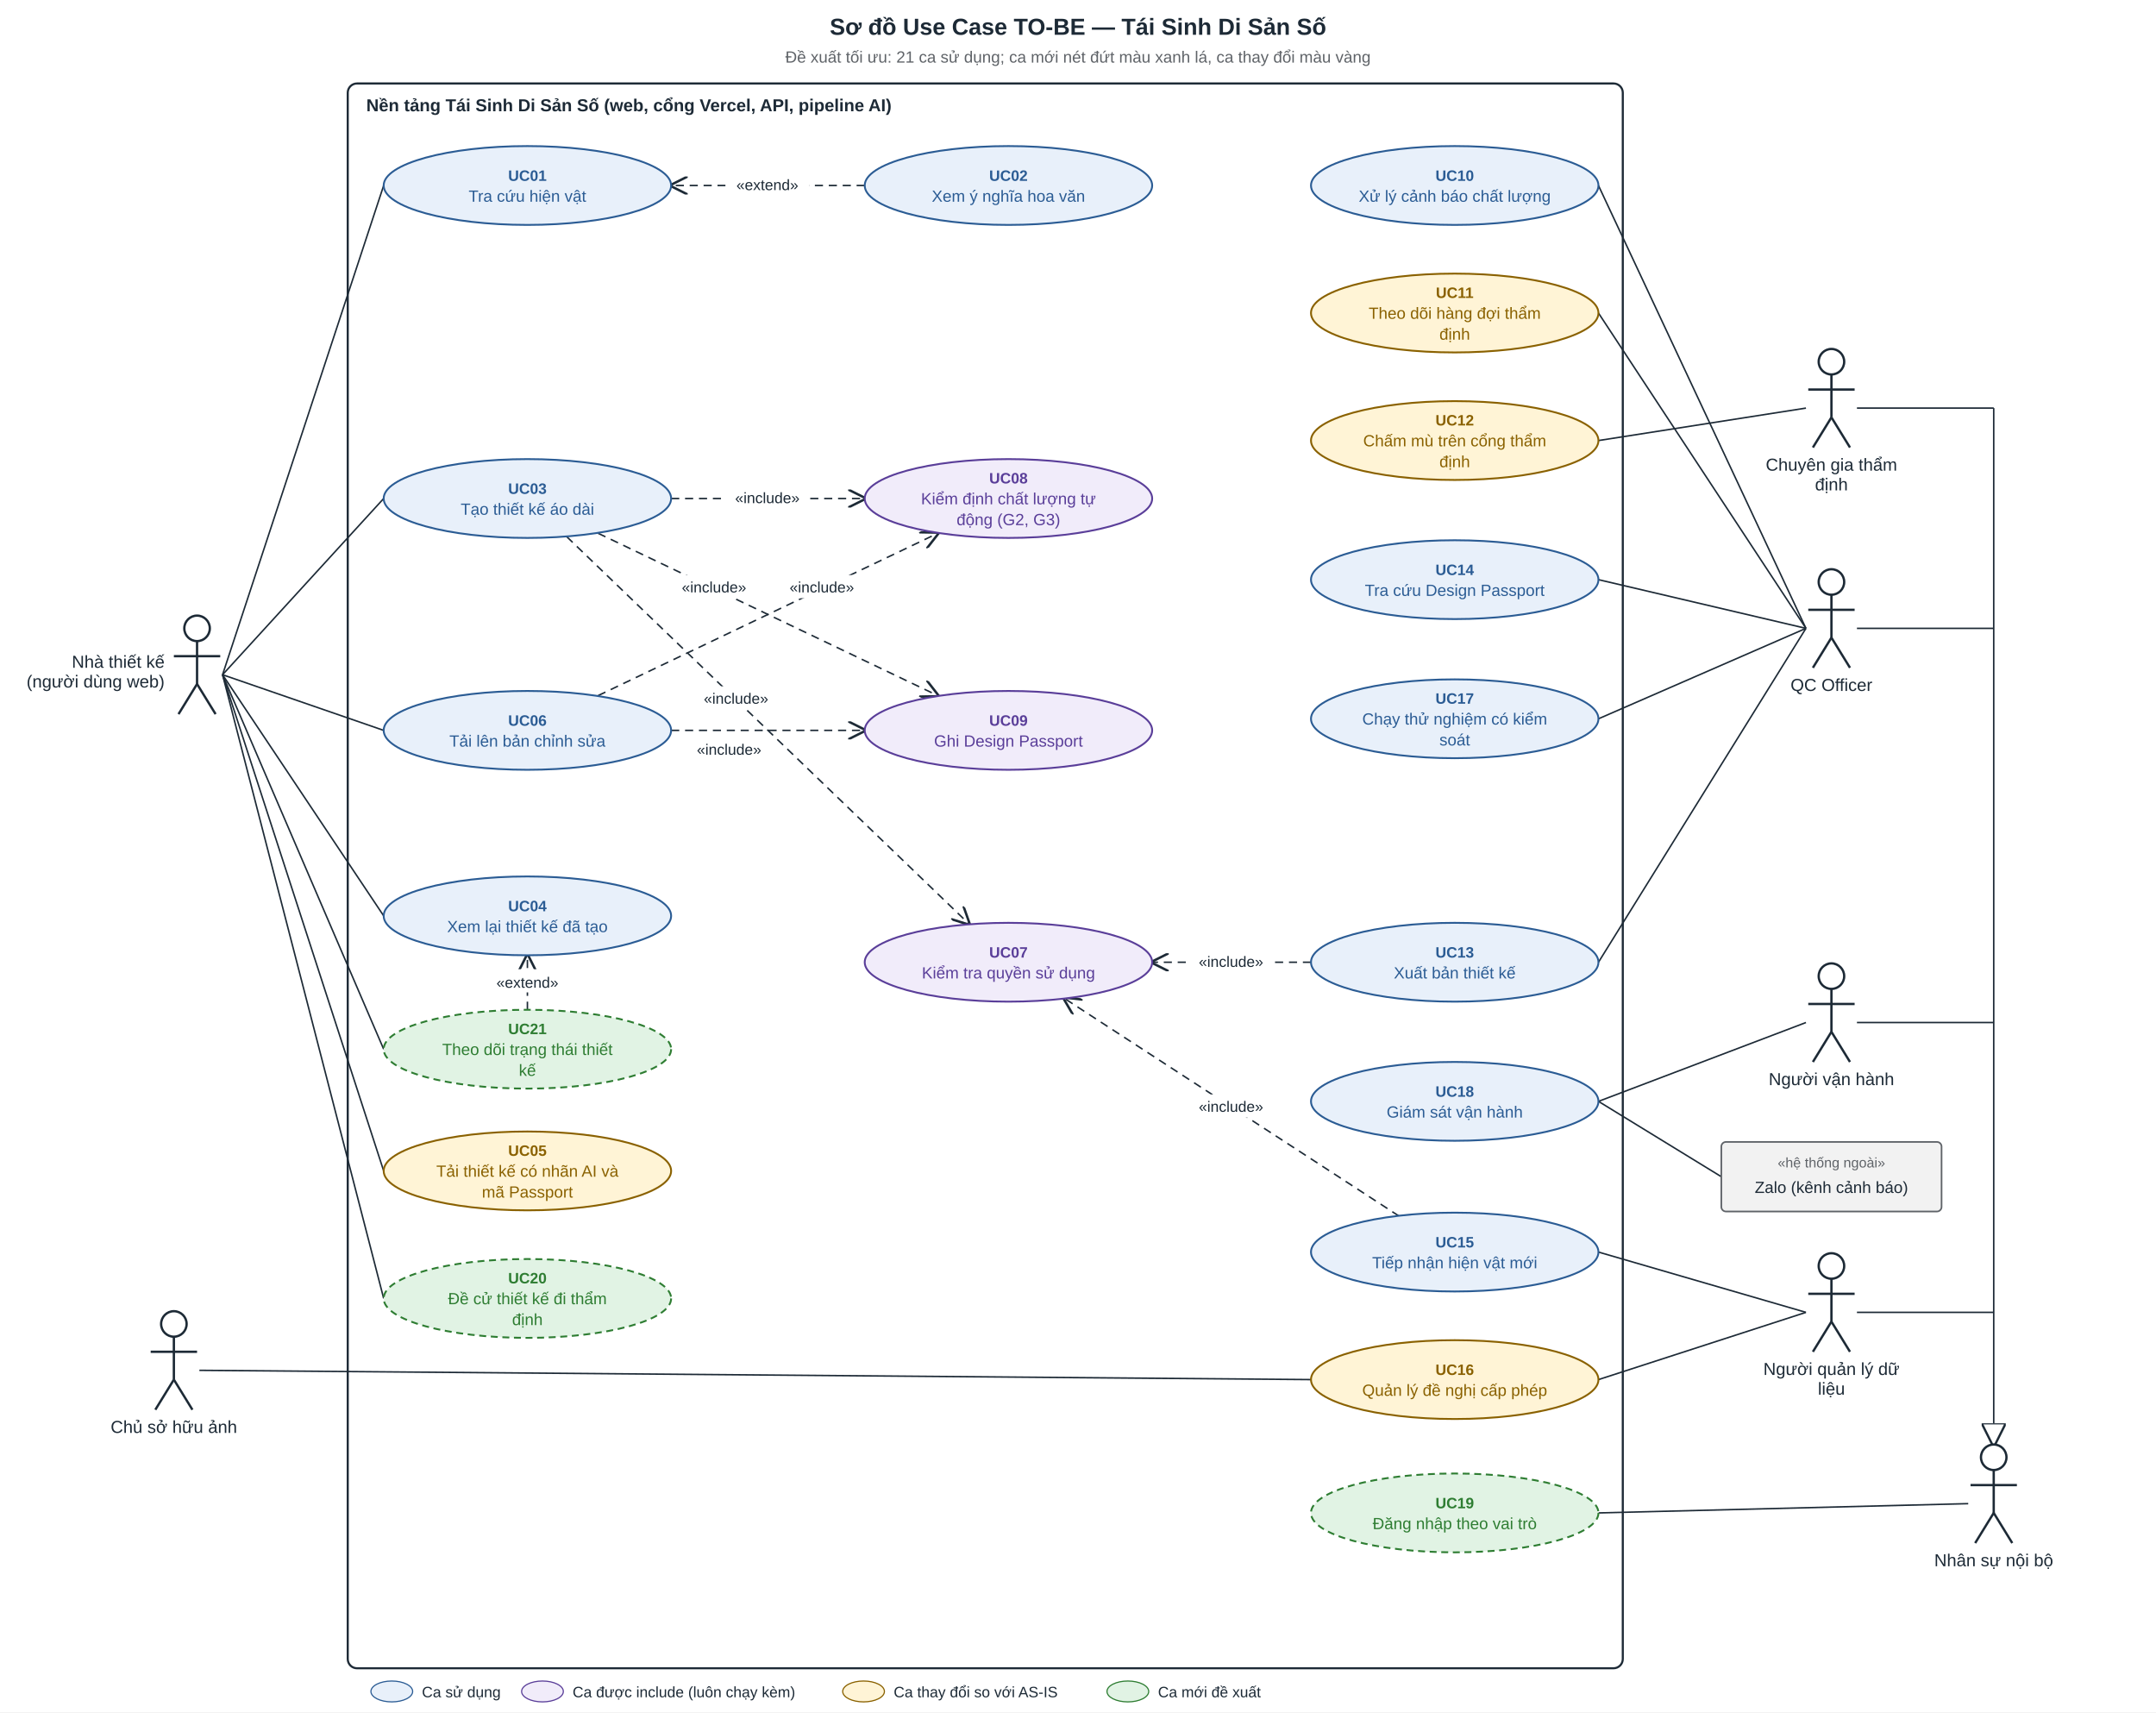
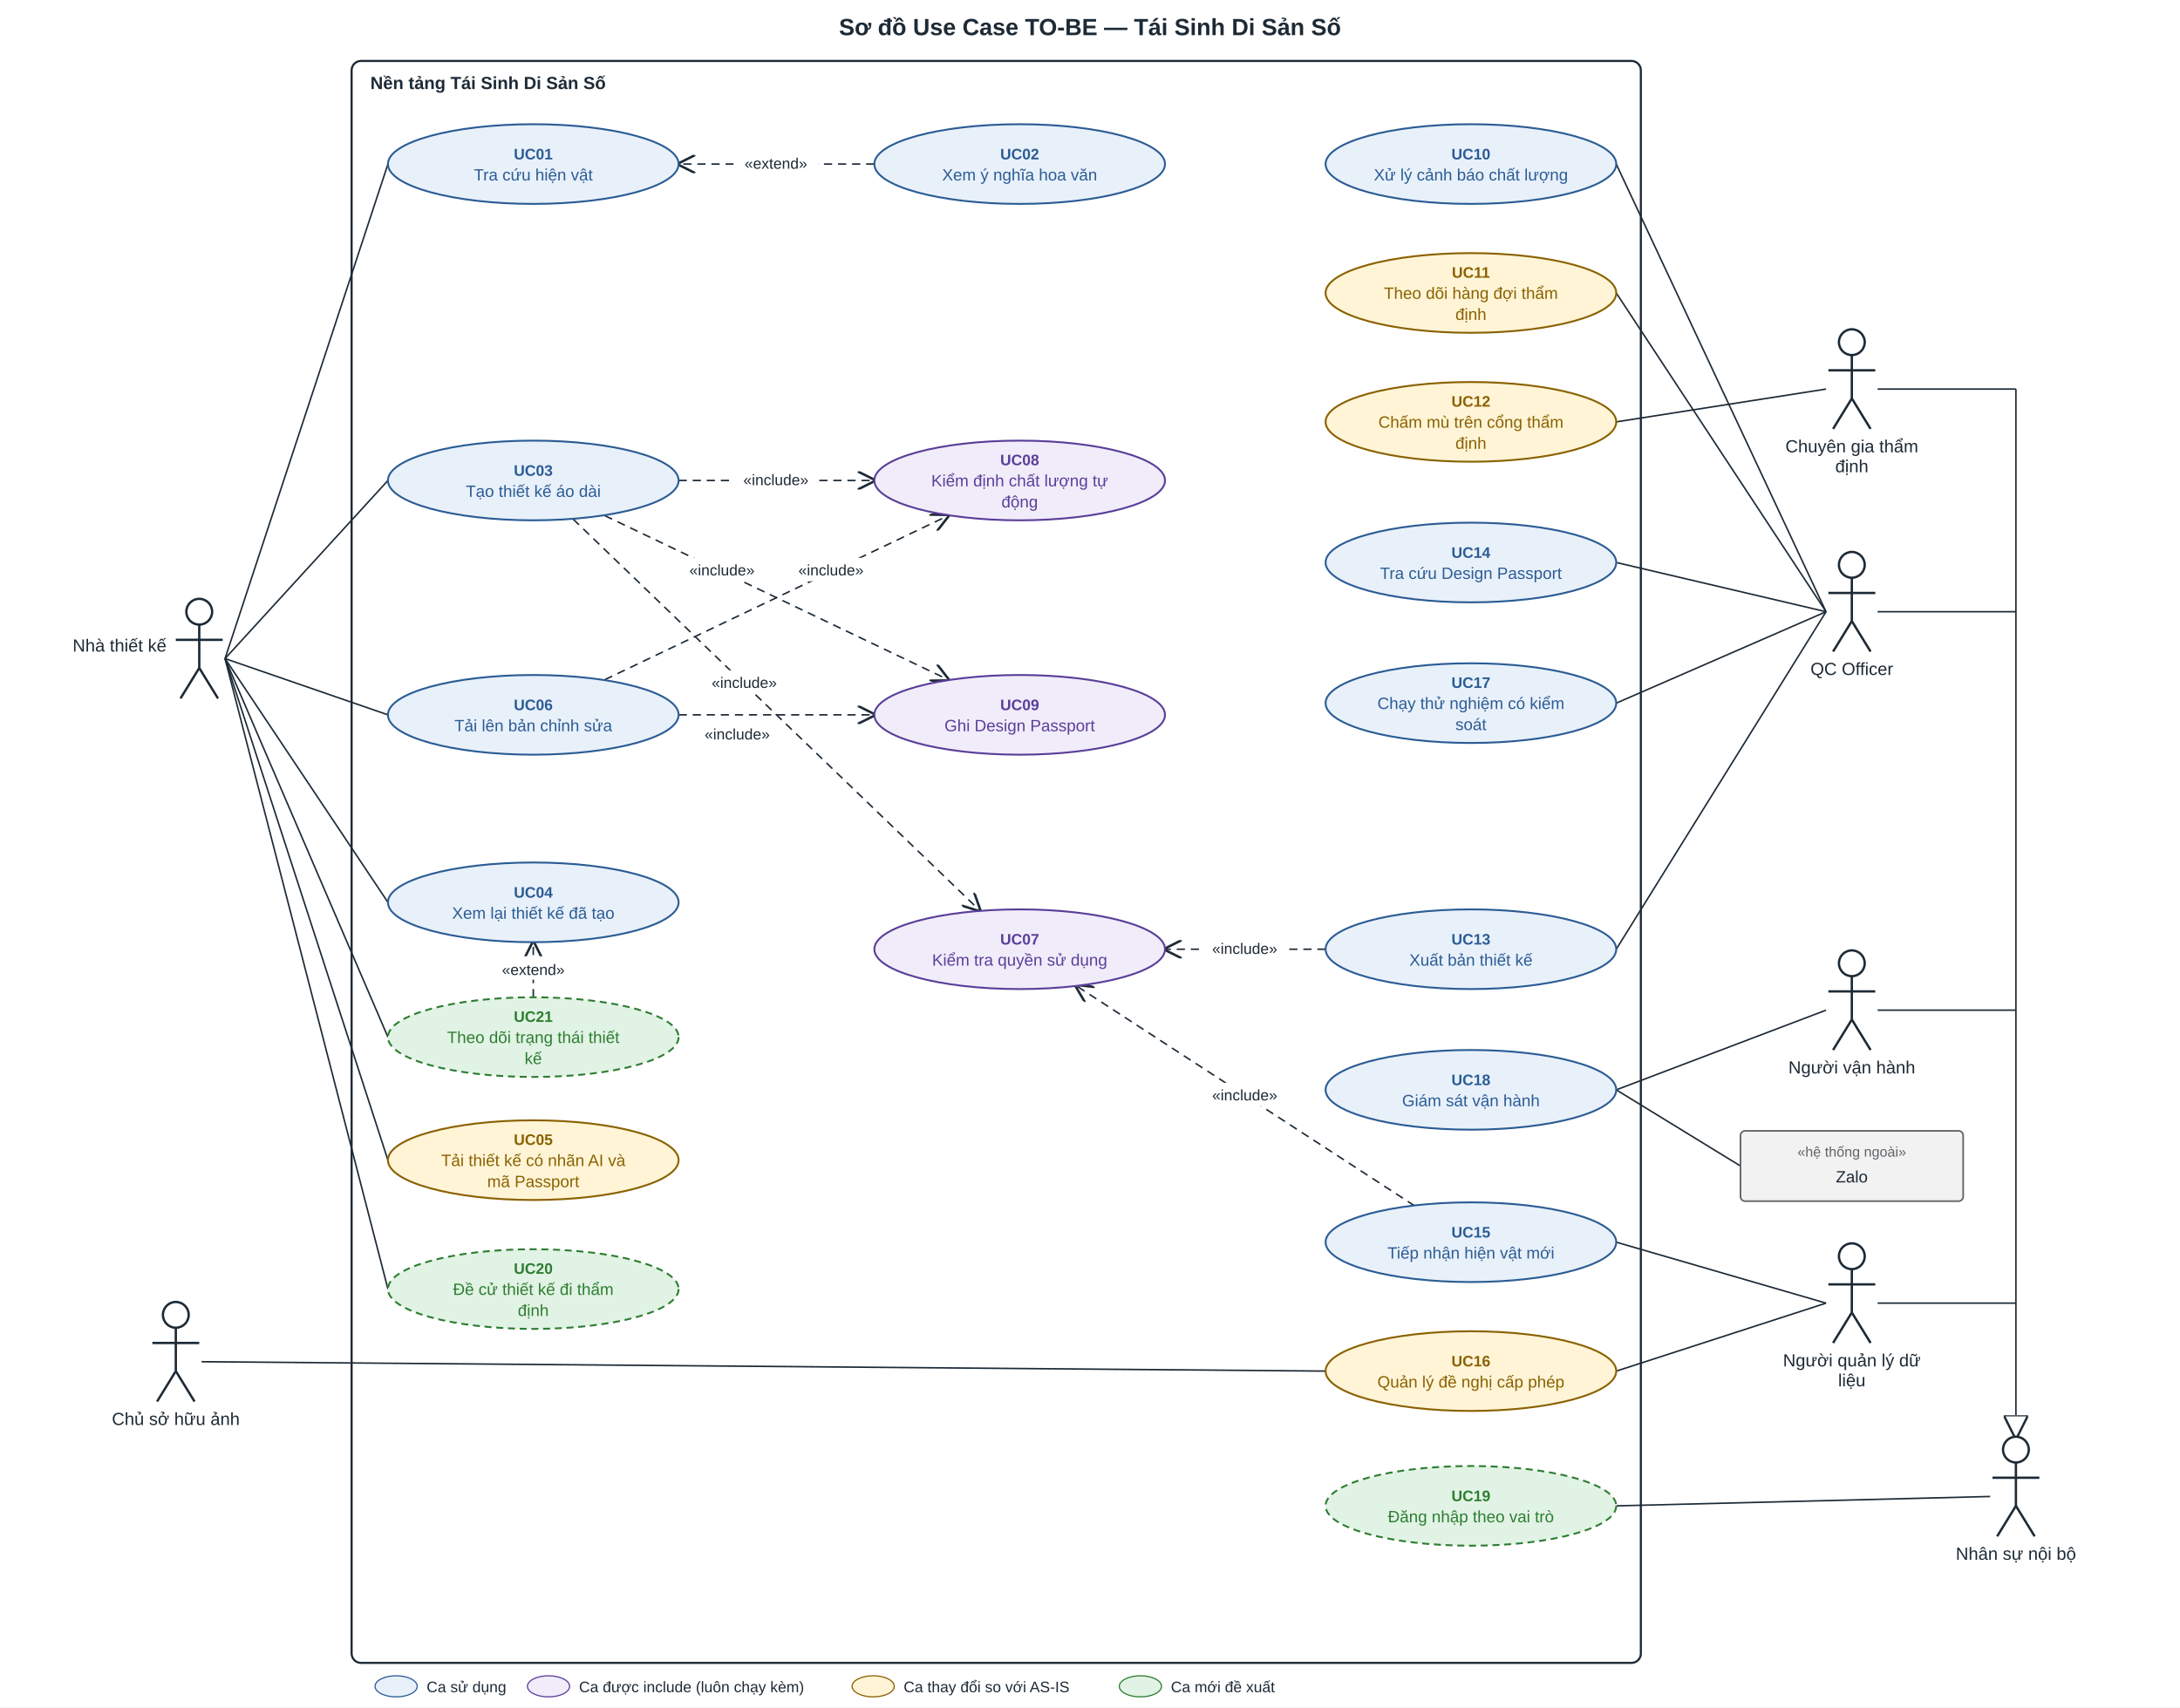
- <svg xmlns="http://www.w3.org/2000/svg" viewBox="0 0 1860 1477" width="1860" height="1477" font-family="Arial, Helvetica, sans-serif" font-size="15">
+ <svg xmlns="http://www.w3.org/2000/svg" viewBox="0 0 1860 1457" width="1860" height="1457" font-family="Arial, Helvetica, sans-serif" font-size="15">
  <defs>
    <marker id="open" viewBox="0 0 12 12" refX="11" refY="6" markerWidth="12" markerHeight="12" orient="auto">
      <path d="M0,0 L12,6 L0,12" fill="none" stroke="#1D2A36" stroke-width="1.6" />
    </marker>
    <marker id="tri" viewBox="0 0 14 14" refX="13" refY="7" markerWidth="16" markerHeight="16" orient="auto">
      <path d="M0,0 L14,7 L0,14 z" fill="#fff" stroke="#1D2A36" stroke-width="1.3" />
    </marker>
  </defs>
  <rect width="100%" height="100%" fill="#fff" />
  <text x="930.0" y="30" text-anchor="middle" font-size="20" font-weight="700" fill="#1D2A36">Sơ đồ Use Case TO-BE — Tái Sinh Di Sản Số</text>
-   <text x="930.0" y="54" text-anchor="middle" font-size="14" fill="#5F6368">Đề xuất tối ưu: 21 ca sử dụng; ca mới nét đứt màu xanh lá, ca thay đổi màu vàng</text>
-   <rect x="300" y="72" width="1100" height="1367" rx="8" fill="none" stroke="#1D2A36" stroke-width="1.8" />
-   <text data-k="title" x="316" y="96" font-weight="700" fill="#1D2A36">Nền tảng Tái Sinh Di Sản Số (web, cổng Vercel, API, pipeline AI)</text>
-   <line data-k="assoc" data-s="DES" data-t="UC01" x1="192" y1="582" x2="331" y2="160" stroke="#1D2A36" stroke-width="1.3" />
-   <line data-k="assoc" data-s="DES" data-t="UC03" x1="192" y1="582" x2="331" y2="430" stroke="#1D2A36" stroke-width="1.3" />
-   <line data-k="assoc" data-s="DES" data-t="UC06" x1="192" y1="582" x2="331" y2="630" stroke="#1D2A36" stroke-width="1.3" />
-   <line data-k="assoc" data-s="DES" data-t="UC04" x1="192" y1="582" x2="331" y2="790" stroke="#1D2A36" stroke-width="1.3" />
-   <line data-k="assoc" data-s="DES" data-t="UC05" x1="192" y1="582" x2="331" y2="1010" stroke="#1D2A36" stroke-width="1.3" />
-   <line data-k="assoc" data-s="QC" data-t="UC10" x1="1558" y1="542" x2="1379" y2="160" stroke="#1D2A36" stroke-width="1.3" />
-   <line data-k="assoc" data-s="QC" data-t="UC11" x1="1558" y1="542" x2="1379" y2="270" stroke="#1D2A36" stroke-width="1.3" />
-   <line data-k="assoc" data-s="QC" data-t="UC14" x1="1558" y1="542" x2="1379" y2="500" stroke="#1D2A36" stroke-width="1.3" />
-   <line data-k="assoc" data-s="QC" data-t="UC17" x1="1558" y1="542" x2="1379" y2="620" stroke="#1D2A36" stroke-width="1.3" />
-   <line data-k="assoc" data-s="QC" data-t="UC13" x1="1558" y1="542" x2="1379" y2="830" stroke="#1D2A36" stroke-width="1.3" />
-   <line data-k="assoc" data-s="EXP" data-t="UC12" x1="1558" y1="352" x2="1379" y2="380" stroke="#1D2A36" stroke-width="1.3" />
-   <line data-k="assoc" data-s="OPS" data-t="UC18" x1="1558" y1="882" x2="1379" y2="950" stroke="#1D2A36" stroke-width="1.3" />
-   <line data-k="assoc" data-s="ZALO" data-t="UC18" x1="1485" y1="1015" x2="1379" y2="950" stroke="#1D2A36" stroke-width="1.3" />
-   <line data-k="assoc" data-s="DATA" data-t="UC15" x1="1558" y1="1132" x2="1379" y2="1080" stroke="#1D2A36" stroke-width="1.3" />
-   <line data-k="assoc" data-s="DATA" data-t="UC16" x1="1558" y1="1132" x2="1379" y2="1190" stroke="#1D2A36" stroke-width="1.3" />
-   <line data-k="assoc" data-s="DES" data-t="UC20" x1="192" y1="582" x2="331" y2="1120" stroke="#1D2A36" stroke-width="1.3" />
-   <line data-k="assoc" data-s="DES" data-t="UC21" x1="192" y1="582" x2="331" y2="905" stroke="#1D2A36" stroke-width="1.3" />
-   <line data-k="assoc" data-s="OWN" data-t="UC16" x1="172" y1="1182" x2="1131" y2="1190" stroke="#1D2A36" stroke-width="1.3" />
-   <line data-k="assoc" data-s="STAFF" data-t="UC19" x1="1698" y1="1297" x2="1379" y2="1305" stroke="#1D2A36" stroke-width="1.3" />
-   <line data-k="rel" data-s="UC03" data-t="UC08" x1="579" y1="430" x2="746" y2="430" stroke="#1D2A36" stroke-width="1.3" stroke-dasharray="7 5" marker-end="url(#open)" />
-   <rect data-k="rel-bg" x="626" y="419" width="72" height="20" fill="#fff" />
-   <text data-k="rel-label" data-s="UC03" data-t="UC08" x="662" y="434" text-anchor="middle" font-size="13" fill="#1D2A36">«include»</text>
-   <line data-k="rel" data-s="UC03" data-t="UC09" x1="516" y1="460" x2="809" y2="600" stroke="#1D2A36" stroke-width="1.3" stroke-dasharray="7 5" marker-end="url(#open)" />
-   <rect data-k="rel-bg" x="580" y="496" width="72" height="20" fill="#fff" />
-   <text data-k="rel-label" data-s="UC03" data-t="UC09" x="616" y="511" text-anchor="middle" font-size="13" fill="#1D2A36">«include»</text>
-   <line data-k="rel" data-s="UC03" data-t="UC07" x1="489" y1="463" x2="836" y2="797" stroke="#1D2A36" stroke-width="1.3" stroke-dasharray="7 5" marker-end="url(#open)" />
-   <rect data-k="rel-bg" x="599" y="592" width="72" height="20" fill="#fff" />
-   <text data-k="rel-label" data-s="UC03" data-t="UC07" x="635" y="607" text-anchor="middle" font-size="13" fill="#1D2A36">«include»</text>
-   <line data-k="rel" data-s="UC06" data-t="UC08" x1="516" y1="600" x2="809" y2="460" stroke="#1D2A36" stroke-width="1.3" stroke-dasharray="7 5" marker-end="url(#open)" />
-   <rect data-k="rel-bg" x="673" y="496" width="72" height="20" fill="#fff" />
-   <text data-k="rel-label" data-s="UC06" data-t="UC08" x="709" y="511" text-anchor="middle" font-size="13" fill="#1D2A36">«include»</text>
-   <line data-k="rel" data-s="UC06" data-t="UC09" x1="579" y1="630" x2="746" y2="630" stroke="#1D2A36" stroke-width="1.3" stroke-dasharray="7 5" marker-end="url(#open)" />
-   <rect data-k="rel-bg" x="593" y="636" width="72" height="20" fill="#fff" />
-   <text data-k="rel-label" data-s="UC06" data-t="UC09" x="629" y="651" text-anchor="middle" font-size="13" fill="#1D2A36">«include»</text>
-   <line data-k="rel" data-s="UC13" data-t="UC07" x1="1131" y1="830" x2="994" y2="830" stroke="#1D2A36" stroke-width="1.3" stroke-dasharray="7 5" marker-end="url(#open)" />
-   <rect data-k="rel-bg" x="1026" y="819" width="72" height="20" fill="#fff" />
-   <text data-k="rel-label" data-s="UC13" data-t="UC07" x="1062" y="834" text-anchor="middle" font-size="13" fill="#1D2A36">«include»</text>
-   <line data-k="rel" data-s="UC15" data-t="UC07" x1="1207" y1="1049" x2="918" y2="861" stroke="#1D2A36" stroke-width="1.3" stroke-dasharray="7 5" marker-end="url(#open)" />
-   <rect data-k="rel-bg" x="1026" y="944" width="72" height="20" fill="#fff" />
-   <text data-k="rel-label" data-s="UC15" data-t="UC07" x="1062" y="959" text-anchor="middle" font-size="13" fill="#1D2A36">«include»</text>
-   <line data-k="rel" data-s="UC02" data-t="UC01" x1="746" y1="160" x2="579" y2="160" stroke="#1D2A36" stroke-width="1.3" stroke-dasharray="7 5" marker-end="url(#open)" />
-   <rect data-k="rel-bg" x="626" y="149" width="72" height="20" fill="#fff" />
-   <text data-k="rel-label" data-s="UC02" data-t="UC01" x="662" y="164" text-anchor="middle" font-size="13" fill="#1D2A36">«extend»</text>
-   <line data-k="rel" data-s="UC21" data-t="UC04" x1="455" y1="871" x2="455" y2="824" stroke="#1D2A36" stroke-width="1.3" stroke-dasharray="7 5" marker-end="url(#open)" />
-   <rect data-k="rel-bg" x="419" y="836" width="72" height="20" fill="#fff" />
-   <text data-k="rel-label" data-s="UC21" data-t="UC04" x="455" y="852" text-anchor="middle" font-size="13" fill="#1D2A36">«extend»</text>
-   <line x1="1602" y1="352" x2="1720" y2="352" stroke="#1D2A36" stroke-width="1.3" />
-   <line x1="1602" y1="542" x2="1720" y2="542" stroke="#1D2A36" stroke-width="1.3" />
-   <line x1="1602" y1="882" x2="1720" y2="882" stroke="#1D2A36" stroke-width="1.3" />
-   <line x1="1602" y1="1132" x2="1720" y2="1132" stroke="#1D2A36" stroke-width="1.3" />
-   <line x1="1720" y1="352" x2="1720" y2="1247" stroke="#1D2A36" stroke-width="1.3" marker-end="url(#tri)" />
-   <ellipse data-o="UC01" cx="455" cy="160" rx="124" ry="34" fill="#E8F0FA" stroke="#2B5C94" stroke-width="1.6" />
-   <text data-k="uc" data-o="UC01" x="455" y="156" text-anchor="middle" font-size="13" font-weight="700" fill="#2B5C94">UC01</text>
-   <text data-k="uc" data-o="UC01" x="455" y="174" text-anchor="middle" font-size="14" fill="#2B5C94">Tra cứu hiện vật</text>
-   <ellipse data-o="UC02" cx="870" cy="160" rx="124" ry="34" fill="#E8F0FA" stroke="#2B5C94" stroke-width="1.6" />
-   <text data-k="uc" data-o="UC02" x="870" y="156" text-anchor="middle" font-size="13" font-weight="700" fill="#2B5C94">UC02</text>
-   <text data-k="uc" data-o="UC02" x="870" y="174" text-anchor="middle" font-size="14" fill="#2B5C94">Xem ý nghĩa hoa văn</text>
-   <ellipse data-o="UC03" cx="455" cy="430" rx="124" ry="34" fill="#E8F0FA" stroke="#2B5C94" stroke-width="1.6" />
-   <text data-k="uc" data-o="UC03" x="455" y="426" text-anchor="middle" font-size="13" font-weight="700" fill="#2B5C94">UC03</text>
-   <text data-k="uc" data-o="UC03" x="455" y="444" text-anchor="middle" font-size="14" fill="#2B5C94">Tạo thiết kế áo dài</text>
-   <ellipse data-o="UC06" cx="455" cy="630" rx="124" ry="34" fill="#E8F0FA" stroke="#2B5C94" stroke-width="1.6" />
-   <text data-k="uc" data-o="UC06" x="455" y="626" text-anchor="middle" font-size="13" font-weight="700" fill="#2B5C94">UC06</text>
-   <text data-k="uc" data-o="UC06" x="455" y="644" text-anchor="middle" font-size="14" fill="#2B5C94">Tải lên bản chỉnh sửa</text>
-   <ellipse data-o="UC04" cx="455" cy="790" rx="124" ry="34" fill="#E8F0FA" stroke="#2B5C94" stroke-width="1.6" />
-   <text data-k="uc" data-o="UC04" x="455" y="786" text-anchor="middle" font-size="13" font-weight="700" fill="#2B5C94">UC04</text>
-   <text data-k="uc" data-o="UC04" x="455" y="804" text-anchor="middle" font-size="14" fill="#2B5C94">Xem lại thiết kế đã tạo</text>
-   <ellipse data-o="UC05" cx="455" cy="1010" rx="124" ry="34" fill="#FFF4D6" stroke="#8A6100" stroke-width="1.6" />
-   <text data-k="uc" data-o="UC05" x="455" y="997" text-anchor="middle" font-size="13" font-weight="700" fill="#8A6100">UC05</text>
-   <text data-k="uc" data-o="UC05" x="455" y="1015" text-anchor="middle" font-size="14" fill="#8A6100">Tải thiết kế có nhãn AI và</text>
-   <text data-k="uc" data-o="UC05" x="455" y="1033" text-anchor="middle" font-size="14" fill="#8A6100">mã Passport</text>
-   <ellipse data-o="UC08" cx="870" cy="430" rx="124" ry="34" fill="#F1ECFA" stroke="#5A3E99" stroke-width="1.6" />
-   <text data-k="uc" data-o="UC08" x="870" y="417" text-anchor="middle" font-size="13" font-weight="700" fill="#5A3E99">UC08</text>
-   <text data-k="uc" data-o="UC08" x="870" y="435" text-anchor="middle" font-size="14" fill="#5A3E99">Kiểm định chất lượng tự</text>
-   <text data-k="uc" data-o="UC08" x="870" y="453" text-anchor="middle" font-size="14" fill="#5A3E99">động (G2, G3)</text>
-   <ellipse data-o="UC09" cx="870" cy="630" rx="124" ry="34" fill="#F1ECFA" stroke="#5A3E99" stroke-width="1.6" />
-   <text data-k="uc" data-o="UC09" x="870" y="626" text-anchor="middle" font-size="13" font-weight="700" fill="#5A3E99">UC09</text>
-   <text data-k="uc" data-o="UC09" x="870" y="644" text-anchor="middle" font-size="14" fill="#5A3E99">Ghi Design Passport</text>
-   <ellipse data-o="UC07" cx="870" cy="830" rx="124" ry="34" fill="#F1ECFA" stroke="#5A3E99" stroke-width="1.6" />
-   <text data-k="uc" data-o="UC07" x="870" y="826" text-anchor="middle" font-size="13" font-weight="700" fill="#5A3E99">UC07</text>
-   <text data-k="uc" data-o="UC07" x="870" y="844" text-anchor="middle" font-size="14" fill="#5A3E99">Kiểm tra quyền sử dụng</text>
-   <ellipse data-o="UC10" cx="1255" cy="160" rx="124" ry="34" fill="#E8F0FA" stroke="#2B5C94" stroke-width="1.6" />
-   <text data-k="uc" data-o="UC10" x="1255" y="156" text-anchor="middle" font-size="13" font-weight="700" fill="#2B5C94">UC10</text>
-   <text data-k="uc" data-o="UC10" x="1255" y="174" text-anchor="middle" font-size="14" fill="#2B5C94">Xử lý cảnh báo chất lượng</text>
-   <ellipse data-o="UC11" cx="1255" cy="270" rx="124" ry="34" fill="#FFF4D6" stroke="#8A6100" stroke-width="1.6" />
-   <text data-k="uc" data-o="UC11" x="1255" y="257" text-anchor="middle" font-size="13" font-weight="700" fill="#8A6100">UC11</text>
-   <text data-k="uc" data-o="UC11" x="1255" y="275" text-anchor="middle" font-size="14" fill="#8A6100">Theo dõi hàng đợi thẩm</text>
-   <text data-k="uc" data-o="UC11" x="1255" y="293" text-anchor="middle" font-size="14" fill="#8A6100">định</text>
-   <ellipse data-o="UC12" cx="1255" cy="380" rx="124" ry="34" fill="#FFF4D6" stroke="#8A6100" stroke-width="1.6" />
-   <text data-k="uc" data-o="UC12" x="1255" y="367" text-anchor="middle" font-size="13" font-weight="700" fill="#8A6100">UC12</text>
-   <text data-k="uc" data-o="UC12" x="1255" y="385" text-anchor="middle" font-size="14" fill="#8A6100">Chấm mù trên cổng thẩm</text>
-   <text data-k="uc" data-o="UC12" x="1255" y="403" text-anchor="middle" font-size="14" fill="#8A6100">định</text>
-   <ellipse data-o="UC14" cx="1255" cy="500" rx="124" ry="34" fill="#E8F0FA" stroke="#2B5C94" stroke-width="1.6" />
-   <text data-k="uc" data-o="UC14" x="1255" y="496" text-anchor="middle" font-size="13" font-weight="700" fill="#2B5C94">UC14</text>
-   <text data-k="uc" data-o="UC14" x="1255" y="514" text-anchor="middle" font-size="14" fill="#2B5C94">Tra cứu Design Passport</text>
-   <ellipse data-o="UC17" cx="1255" cy="620" rx="124" ry="34" fill="#E8F0FA" stroke="#2B5C94" stroke-width="1.6" />
-   <text data-k="uc" data-o="UC17" x="1255" y="607" text-anchor="middle" font-size="13" font-weight="700" fill="#2B5C94">UC17</text>
-   <text data-k="uc" data-o="UC17" x="1255" y="625" text-anchor="middle" font-size="14" fill="#2B5C94">Chạy thử nghiệm có kiểm</text>
-   <text data-k="uc" data-o="UC17" x="1255" y="643" text-anchor="middle" font-size="14" fill="#2B5C94">soát</text>
-   <ellipse data-o="UC13" cx="1255" cy="830" rx="124" ry="34" fill="#E8F0FA" stroke="#2B5C94" stroke-width="1.6" />
-   <text data-k="uc" data-o="UC13" x="1255" y="826" text-anchor="middle" font-size="13" font-weight="700" fill="#2B5C94">UC13</text>
-   <text data-k="uc" data-o="UC13" x="1255" y="844" text-anchor="middle" font-size="14" fill="#2B5C94">Xuất bản thiết kế</text>
-   <ellipse data-o="UC18" cx="1255" cy="950" rx="124" ry="34" fill="#E8F0FA" stroke="#2B5C94" stroke-width="1.6" />
-   <text data-k="uc" data-o="UC18" x="1255" y="946" text-anchor="middle" font-size="13" font-weight="700" fill="#2B5C94">UC18</text>
-   <text data-k="uc" data-o="UC18" x="1255" y="964" text-anchor="middle" font-size="14" fill="#2B5C94">Giám sát vận hành</text>
-   <ellipse data-o="UC15" cx="1255" cy="1080" rx="124" ry="34" fill="#E8F0FA" stroke="#2B5C94" stroke-width="1.6" />
-   <text data-k="uc" data-o="UC15" x="1255" y="1076" text-anchor="middle" font-size="13" font-weight="700" fill="#2B5C94">UC15</text>
-   <text data-k="uc" data-o="UC15" x="1255" y="1094" text-anchor="middle" font-size="14" fill="#2B5C94">Tiếp nhận hiện vật mới</text>
-   <ellipse data-o="UC16" cx="1255" cy="1190" rx="124" ry="34" fill="#FFF4D6" stroke="#8A6100" stroke-width="1.6" />
-   <text data-k="uc" data-o="UC16" x="1255" y="1186" text-anchor="middle" font-size="13" font-weight="700" fill="#8A6100">UC16</text>
-   <text data-k="uc" data-o="UC16" x="1255" y="1204" text-anchor="middle" font-size="14" fill="#8A6100">Quản lý đề nghị cấp phép</text>
-   <ellipse data-o="UC21" cx="455" cy="905" rx="124" ry="34" fill="#E1F3E4" stroke="#2E7D32" stroke-width="1.6" stroke-dasharray="6 4" />
-   <text data-k="uc" data-o="UC21" x="455" y="892" text-anchor="middle" font-size="13" font-weight="700" fill="#2E7D32">UC21</text>
-   <text data-k="uc" data-o="UC21" x="455" y="910" text-anchor="middle" font-size="14" fill="#2E7D32">Theo dõi trạng thái thiết</text>
-   <text data-k="uc" data-o="UC21" x="455" y="928" text-anchor="middle" font-size="14" fill="#2E7D32">kế</text>
-   <ellipse data-o="UC20" cx="455" cy="1120" rx="124" ry="34" fill="#E1F3E4" stroke="#2E7D32" stroke-width="1.6" stroke-dasharray="6 4" />
-   <text data-k="uc" data-o="UC20" x="455" y="1107" text-anchor="middle" font-size="13" font-weight="700" fill="#2E7D32">UC20</text>
-   <text data-k="uc" data-o="UC20" x="455" y="1125" text-anchor="middle" font-size="14" fill="#2E7D32">Đề cử thiết kế đi thẩm</text>
-   <text data-k="uc" data-o="UC20" x="455" y="1143" text-anchor="middle" font-size="14" fill="#2E7D32">định</text>
-   <ellipse data-o="UC19" cx="1255" cy="1305" rx="124" ry="34" fill="#E1F3E4" stroke="#2E7D32" stroke-width="1.6" stroke-dasharray="6 4" />
-   <text data-k="uc" data-o="UC19" x="1255" y="1301" text-anchor="middle" font-size="13" font-weight="700" fill="#2E7D32">UC19</text>
-   <text data-k="uc" data-o="UC19" x="1255" y="1319" text-anchor="middle" font-size="14" fill="#2E7D32">Đăng nhập theo vai trò</text>
-   <g stroke="#1D2A36" stroke-width="2" fill="none">
-     <circle cx="170" cy="542" r="11" fill="#fff" />
-     <line x1="170" y1="553" x2="170" y2="590" />
-     <line x1="150" y1="566" x2="190" y2="566" />
-     <line x1="170" y1="590" x2="154" y2="616" />
-     <line x1="170" y1="590" x2="186" y2="616" />
-   </g>
-   <text data-k="actor" data-o="DES" x="142" y="576" text-anchor="end" fill="#1D2A36">Nhà thiết kế</text>
-   <text data-k="actor" data-o="DES" x="142" y="593" text-anchor="end" fill="#1D2A36">(người dùng web)</text>
-   <g stroke="#1D2A36" stroke-width="2" fill="none">
-     <circle cx="1580" cy="312" r="11" fill="#fff" />
-     <line x1="1580" y1="323" x2="1580" y2="360" />
-     <line x1="1560" y1="336" x2="1600" y2="336" />
-     <line x1="1580" y1="360" x2="1564" y2="386" />
-     <line x1="1580" y1="360" x2="1596" y2="386" />
-   </g>
-   <text data-k="actor" data-o="EXP" x="1580" y="406" text-anchor="middle" fill="#1D2A36">Chuyên gia thẩm</text>
-   <text data-k="actor" data-o="EXP" x="1580" y="423" text-anchor="middle" fill="#1D2A36">định</text>
-   <g stroke="#1D2A36" stroke-width="2" fill="none">
-     <circle cx="1580" cy="502" r="11" fill="#fff" />
-     <line x1="1580" y1="513" x2="1580" y2="550" />
-     <line x1="1560" y1="526" x2="1600" y2="526" />
-     <line x1="1580" y1="550" x2="1564" y2="576" />
-     <line x1="1580" y1="550" x2="1596" y2="576" />
-   </g>
-   <text data-k="actor" data-o="QC" x="1580" y="596" text-anchor="middle" fill="#1D2A36">QC Officer</text>
-   <g stroke="#1D2A36" stroke-width="2" fill="none">
-     <circle cx="1580" cy="842" r="11" fill="#fff" />
-     <line x1="1580" y1="853" x2="1580" y2="890" />
-     <line x1="1560" y1="866" x2="1600" y2="866" />
-     <line x1="1580" y1="890" x2="1564" y2="916" />
-     <line x1="1580" y1="890" x2="1596" y2="916" />
-   </g>
-   <text data-k="actor" data-o="OPS" x="1580" y="936" text-anchor="middle" fill="#1D2A36">Người vận hành</text>
-   <g stroke="#1D2A36" stroke-width="2" fill="none">
-     <circle cx="1580" cy="1092" r="11" fill="#fff" />
-     <line x1="1580" y1="1103" x2="1580" y2="1140" />
-     <line x1="1560" y1="1116" x2="1600" y2="1116" />
-     <line x1="1580" y1="1140" x2="1564" y2="1166" />
-     <line x1="1580" y1="1140" x2="1596" y2="1166" />
-   </g>
-   <text data-k="actor" data-o="DATA" x="1580" y="1186" text-anchor="middle" fill="#1D2A36">Người quản lý dữ</text>
-   <text data-k="actor" data-o="DATA" x="1580" y="1203" text-anchor="middle" fill="#1D2A36">liệu</text>
-   <rect x="1485" y="985" width="190" height="60" rx="4" fill="#F2F2F2" stroke="#5F6368" stroke-width="1.4" />
-   <text x="1580" y="1007" text-anchor="middle" font-size="12" fill="#5F6368">«hệ thống ngoài»</text>
-   <text x="1580" y="1029" text-anchor="middle" font-size="14" fill="#1D2A36">Zalo (kênh cảnh báo)</text>
-   <g stroke="#1D2A36" stroke-width="2" fill="none">
-     <circle cx="150" cy="1142" r="11" fill="#fff" />
-     <line x1="150" y1="1153" x2="150" y2="1190" />
-     <line x1="130" y1="1166" x2="170" y2="1166" />
-     <line x1="150" y1="1190" x2="134" y2="1216" />
-     <line x1="150" y1="1190" x2="166" y2="1216" />
-   </g>
-   <text data-k="actor" data-o="OWN" x="150" y="1236" text-anchor="middle" fill="#1D2A36">Chủ sở hữu ảnh</text>
-   <g stroke="#1D2A36" stroke-width="2" fill="none">
-     <circle cx="1720" cy="1257" r="11" fill="#fff" />
-     <line x1="1720" y1="1268" x2="1720" y2="1305" />
-     <line x1="1700" y1="1281" x2="1740" y2="1281" />
-     <line x1="1720" y1="1305" x2="1704" y2="1331" />
-     <line x1="1720" y1="1305" x2="1736" y2="1331" />
-   </g>
-   <text data-k="actor" data-o="STAFF" x="1720" y="1351" text-anchor="middle" fill="#1D2A36">Nhân sự nội bộ</text>
-   <ellipse cx="338" cy="1459" rx="18" ry="9" fill="#E8F0FA" stroke="#2B5C94" />
-   <text x="364" y="1464" font-size="13" fill="#1D2A36">Ca sử dụng</text>
-   <ellipse cx="468" cy="1459" rx="18" ry="9" fill="#F1ECFA" stroke="#5A3E99" />
-   <text x="494" y="1464" font-size="13" fill="#1D2A36">Ca được include (luôn chạy kèm)</text>
-   <ellipse cx="745" cy="1459" rx="18" ry="9" fill="#FFF4D6" stroke="#8A6100" />
-   <text x="771" y="1464" font-size="13" fill="#1D2A36">Ca thay đổi so với AS-IS</text>
-   <ellipse cx="973" cy="1459" rx="18" ry="9" fill="#E1F3E4" stroke="#2E7D32" />
-   <text x="999" y="1464" font-size="13" fill="#1D2A36">Ca mới đề xuất</text>
+   <rect x="300" y="52" width="1100" height="1367" rx="8" fill="none" stroke="#1D2A36" stroke-width="1.8" />
+   <text data-k="title" x="316" y="76" font-weight="700" fill="#1D2A36">Nền tảng Tái Sinh Di Sản Số</text>
+   <line data-k="assoc" data-s="DES" data-t="UC01" x1="192" y1="562" x2="331" y2="140" stroke="#1D2A36" stroke-width="1.3" />
+   <line data-k="assoc" data-s="DES" data-t="UC03" x1="192" y1="562" x2="331" y2="410" stroke="#1D2A36" stroke-width="1.3" />
+   <line data-k="assoc" data-s="DES" data-t="UC06" x1="192" y1="562" x2="331" y2="610" stroke="#1D2A36" stroke-width="1.3" />
+   <line data-k="assoc" data-s="DES" data-t="UC04" x1="192" y1="562" x2="331" y2="770" stroke="#1D2A36" stroke-width="1.3" />
+   <line data-k="assoc" data-s="DES" data-t="UC05" x1="192" y1="562" x2="331" y2="990" stroke="#1D2A36" stroke-width="1.3" />
+   <line data-k="assoc" data-s="QC" data-t="UC10" x1="1558" y1="522" x2="1379" y2="140" stroke="#1D2A36" stroke-width="1.3" />
+   <line data-k="assoc" data-s="QC" data-t="UC11" x1="1558" y1="522" x2="1379" y2="250" stroke="#1D2A36" stroke-width="1.3" />
+   <line data-k="assoc" data-s="QC" data-t="UC14" x1="1558" y1="522" x2="1379" y2="480" stroke="#1D2A36" stroke-width="1.3" />
+   <line data-k="assoc" data-s="QC" data-t="UC17" x1="1558" y1="522" x2="1379" y2="600" stroke="#1D2A36" stroke-width="1.3" />
+   <line data-k="assoc" data-s="QC" data-t="UC13" x1="1558" y1="522" x2="1379" y2="810" stroke="#1D2A36" stroke-width="1.3" />
+   <line data-k="assoc" data-s="EXP" data-t="UC12" x1="1558" y1="332" x2="1379" y2="360" stroke="#1D2A36" stroke-width="1.3" />
+   <line data-k="assoc" data-s="OPS" data-t="UC18" x1="1558" y1="862" x2="1379" y2="930" stroke="#1D2A36" stroke-width="1.3" />
+   <line data-k="assoc" data-s="ZALO" data-t="UC18" x1="1485" y1="995" x2="1379" y2="930" stroke="#1D2A36" stroke-width="1.3" />
+   <line data-k="assoc" data-s="DATA" data-t="UC15" x1="1558" y1="1112" x2="1379" y2="1060" stroke="#1D2A36" stroke-width="1.3" />
+   <line data-k="assoc" data-s="DATA" data-t="UC16" x1="1558" y1="1112" x2="1379" y2="1170" stroke="#1D2A36" stroke-width="1.3" />
+   <line data-k="assoc" data-s="DES" data-t="UC20" x1="192" y1="562" x2="331" y2="1100" stroke="#1D2A36" stroke-width="1.3" />
+   <line data-k="assoc" data-s="DES" data-t="UC21" x1="192" y1="562" x2="331" y2="885" stroke="#1D2A36" stroke-width="1.3" />
+   <line data-k="assoc" data-s="OWN" data-t="UC16" x1="172" y1="1162" x2="1131" y2="1170" stroke="#1D2A36" stroke-width="1.3" />
+   <line data-k="assoc" data-s="STAFF" data-t="UC19" x1="1698" y1="1277" x2="1379" y2="1285" stroke="#1D2A36" stroke-width="1.3" />
+   <line data-k="rel" data-s="UC03" data-t="UC08" x1="579" y1="410" x2="746" y2="410" stroke="#1D2A36" stroke-width="1.3" stroke-dasharray="7 5" marker-end="url(#open)" />
+   <rect data-k="rel-bg" x="626" y="399" width="72" height="20" fill="#fff" />
+   <text data-k="rel-label" data-s="UC03" data-t="UC08" x="662" y="414" text-anchor="middle" font-size="13" fill="#1D2A36">«include»</text>
+   <line data-k="rel" data-s="UC03" data-t="UC09" x1="516" y1="440" x2="809" y2="580" stroke="#1D2A36" stroke-width="1.3" stroke-dasharray="7 5" marker-end="url(#open)" />
+   <rect data-k="rel-bg" x="580" y="476" width="72" height="20" fill="#fff" />
+   <text data-k="rel-label" data-s="UC03" data-t="UC09" x="616" y="491" text-anchor="middle" font-size="13" fill="#1D2A36">«include»</text>
+   <line data-k="rel" data-s="UC03" data-t="UC07" x1="489" y1="443" x2="836" y2="777" stroke="#1D2A36" stroke-width="1.3" stroke-dasharray="7 5" marker-end="url(#open)" />
+   <rect data-k="rel-bg" x="599" y="572" width="72" height="20" fill="#fff" />
+   <text data-k="rel-label" data-s="UC03" data-t="UC07" x="635" y="587" text-anchor="middle" font-size="13" fill="#1D2A36">«include»</text>
+   <line data-k="rel" data-s="UC06" data-t="UC08" x1="516" y1="580" x2="809" y2="440" stroke="#1D2A36" stroke-width="1.3" stroke-dasharray="7 5" marker-end="url(#open)" />
+   <rect data-k="rel-bg" x="673" y="476" width="72" height="20" fill="#fff" />
+   <text data-k="rel-label" data-s="UC06" data-t="UC08" x="709" y="491" text-anchor="middle" font-size="13" fill="#1D2A36">«include»</text>
+   <line data-k="rel" data-s="UC06" data-t="UC09" x1="579" y1="610" x2="746" y2="610" stroke="#1D2A36" stroke-width="1.3" stroke-dasharray="7 5" marker-end="url(#open)" />
+   <rect data-k="rel-bg" x="593" y="616" width="72" height="20" fill="#fff" />
+   <text data-k="rel-label" data-s="UC06" data-t="UC09" x="629" y="631" text-anchor="middle" font-size="13" fill="#1D2A36">«include»</text>
+   <line data-k="rel" data-s="UC13" data-t="UC07" x1="1131" y1="810" x2="994" y2="810" stroke="#1D2A36" stroke-width="1.3" stroke-dasharray="7 5" marker-end="url(#open)" />
+   <rect data-k="rel-bg" x="1026" y="799" width="72" height="20" fill="#fff" />
+   <text data-k="rel-label" data-s="UC13" data-t="UC07" x="1062" y="814" text-anchor="middle" font-size="13" fill="#1D2A36">«include»</text>
+   <line data-k="rel" data-s="UC15" data-t="UC07" x1="1207" y1="1029" x2="918" y2="841" stroke="#1D2A36" stroke-width="1.3" stroke-dasharray="7 5" marker-end="url(#open)" />
+   <rect data-k="rel-bg" x="1026" y="924" width="72" height="20" fill="#fff" />
+   <text data-k="rel-label" data-s="UC15" data-t="UC07" x="1062" y="939" text-anchor="middle" font-size="13" fill="#1D2A36">«include»</text>
+   <line data-k="rel" data-s="UC02" data-t="UC01" x1="746" y1="140" x2="579" y2="140" stroke="#1D2A36" stroke-width="1.3" stroke-dasharray="7 5" marker-end="url(#open)" />
+   <rect data-k="rel-bg" x="626" y="129" width="72" height="20" fill="#fff" />
+   <text data-k="rel-label" data-s="UC02" data-t="UC01" x="662" y="144" text-anchor="middle" font-size="13" fill="#1D2A36">«extend»</text>
+   <line data-k="rel" data-s="UC21" data-t="UC04" x1="455" y1="851" x2="455" y2="804" stroke="#1D2A36" stroke-width="1.3" stroke-dasharray="7 5" marker-end="url(#open)" />
+   <rect data-k="rel-bg" x="419" y="816" width="72" height="20" fill="#fff" />
+   <text data-k="rel-label" data-s="UC21" data-t="UC04" x="455" y="832" text-anchor="middle" font-size="13" fill="#1D2A36">«extend»</text>
+   <line x1="1602" y1="332" x2="1720" y2="332" stroke="#1D2A36" stroke-width="1.3" />
+   <line x1="1602" y1="522" x2="1720" y2="522" stroke="#1D2A36" stroke-width="1.3" />
+   <line x1="1602" y1="862" x2="1720" y2="862" stroke="#1D2A36" stroke-width="1.3" />
+   <line x1="1602" y1="1112" x2="1720" y2="1112" stroke="#1D2A36" stroke-width="1.3" />
+   <line x1="1720" y1="332" x2="1720" y2="1227" stroke="#1D2A36" stroke-width="1.3" marker-end="url(#tri)" />
+   <ellipse data-o="UC01" cx="455" cy="140" rx="124" ry="34" fill="#E8F0FA" stroke="#2B5C94" stroke-width="1.6" />
+   <text data-k="uc" data-o="UC01" x="455" y="136" text-anchor="middle" font-size="13" font-weight="700" fill="#2B5C94">UC01</text>
+   <text data-k="uc" data-o="UC01" x="455" y="154" text-anchor="middle" font-size="14" fill="#2B5C94">Tra cứu hiện vật</text>
+   <ellipse data-o="UC02" cx="870" cy="140" rx="124" ry="34" fill="#E8F0FA" stroke="#2B5C94" stroke-width="1.6" />
+   <text data-k="uc" data-o="UC02" x="870" y="136" text-anchor="middle" font-size="13" font-weight="700" fill="#2B5C94">UC02</text>
+   <text data-k="uc" data-o="UC02" x="870" y="154" text-anchor="middle" font-size="14" fill="#2B5C94">Xem ý nghĩa hoa văn</text>
+   <ellipse data-o="UC03" cx="455" cy="410" rx="124" ry="34" fill="#E8F0FA" stroke="#2B5C94" stroke-width="1.6" />
+   <text data-k="uc" data-o="UC03" x="455" y="406" text-anchor="middle" font-size="13" font-weight="700" fill="#2B5C94">UC03</text>
+   <text data-k="uc" data-o="UC03" x="455" y="424" text-anchor="middle" font-size="14" fill="#2B5C94">Tạo thiết kế áo dài</text>
+   <ellipse data-o="UC06" cx="455" cy="610" rx="124" ry="34" fill="#E8F0FA" stroke="#2B5C94" stroke-width="1.6" />
+   <text data-k="uc" data-o="UC06" x="455" y="606" text-anchor="middle" font-size="13" font-weight="700" fill="#2B5C94">UC06</text>
+   <text data-k="uc" data-o="UC06" x="455" y="624" text-anchor="middle" font-size="14" fill="#2B5C94">Tải lên bản chỉnh sửa</text>
+   <ellipse data-o="UC04" cx="455" cy="770" rx="124" ry="34" fill="#E8F0FA" stroke="#2B5C94" stroke-width="1.6" />
+   <text data-k="uc" data-o="UC04" x="455" y="766" text-anchor="middle" font-size="13" font-weight="700" fill="#2B5C94">UC04</text>
+   <text data-k="uc" data-o="UC04" x="455" y="784" text-anchor="middle" font-size="14" fill="#2B5C94">Xem lại thiết kế đã tạo</text>
+   <ellipse data-o="UC05" cx="455" cy="990" rx="124" ry="34" fill="#FFF4D6" stroke="#8A6100" stroke-width="1.6" />
+   <text data-k="uc" data-o="UC05" x="455" y="977" text-anchor="middle" font-size="13" font-weight="700" fill="#8A6100">UC05</text>
+   <text data-k="uc" data-o="UC05" x="455" y="995" text-anchor="middle" font-size="14" fill="#8A6100">Tải thiết kế có nhãn AI và</text>
+   <text data-k="uc" data-o="UC05" x="455" y="1013" text-anchor="middle" font-size="14" fill="#8A6100">mã Passport</text>
+   <ellipse data-o="UC08" cx="870" cy="410" rx="124" ry="34" fill="#F1ECFA" stroke="#5A3E99" stroke-width="1.6" />
+   <text data-k="uc" data-o="UC08" x="870" y="397" text-anchor="middle" font-size="13" font-weight="700" fill="#5A3E99">UC08</text>
+   <text data-k="uc" data-o="UC08" x="870" y="415" text-anchor="middle" font-size="14" fill="#5A3E99">Kiểm định chất lượng tự</text>
+   <text data-k="uc" data-o="UC08" x="870" y="433" text-anchor="middle" font-size="14" fill="#5A3E99">động</text>
+   <ellipse data-o="UC09" cx="870" cy="610" rx="124" ry="34" fill="#F1ECFA" stroke="#5A3E99" stroke-width="1.6" />
+   <text data-k="uc" data-o="UC09" x="870" y="606" text-anchor="middle" font-size="13" font-weight="700" fill="#5A3E99">UC09</text>
+   <text data-k="uc" data-o="UC09" x="870" y="624" text-anchor="middle" font-size="14" fill="#5A3E99">Ghi Design Passport</text>
+   <ellipse data-o="UC07" cx="870" cy="810" rx="124" ry="34" fill="#F1ECFA" stroke="#5A3E99" stroke-width="1.6" />
+   <text data-k="uc" data-o="UC07" x="870" y="806" text-anchor="middle" font-size="13" font-weight="700" fill="#5A3E99">UC07</text>
+   <text data-k="uc" data-o="UC07" x="870" y="824" text-anchor="middle" font-size="14" fill="#5A3E99">Kiểm tra quyền sử dụng</text>
+   <ellipse data-o="UC10" cx="1255" cy="140" rx="124" ry="34" fill="#E8F0FA" stroke="#2B5C94" stroke-width="1.6" />
+   <text data-k="uc" data-o="UC10" x="1255" y="136" text-anchor="middle" font-size="13" font-weight="700" fill="#2B5C94">UC10</text>
+   <text data-k="uc" data-o="UC10" x="1255" y="154" text-anchor="middle" font-size="14" fill="#2B5C94">Xử lý cảnh báo chất lượng</text>
+   <ellipse data-o="UC11" cx="1255" cy="250" rx="124" ry="34" fill="#FFF4D6" stroke="#8A6100" stroke-width="1.6" />
+   <text data-k="uc" data-o="UC11" x="1255" y="237" text-anchor="middle" font-size="13" font-weight="700" fill="#8A6100">UC11</text>
+   <text data-k="uc" data-o="UC11" x="1255" y="255" text-anchor="middle" font-size="14" fill="#8A6100">Theo dõi hàng đợi thẩm</text>
+   <text data-k="uc" data-o="UC11" x="1255" y="273" text-anchor="middle" font-size="14" fill="#8A6100">định</text>
+   <ellipse data-o="UC12" cx="1255" cy="360" rx="124" ry="34" fill="#FFF4D6" stroke="#8A6100" stroke-width="1.6" />
+   <text data-k="uc" data-o="UC12" x="1255" y="347" text-anchor="middle" font-size="13" font-weight="700" fill="#8A6100">UC12</text>
+   <text data-k="uc" data-o="UC12" x="1255" y="365" text-anchor="middle" font-size="14" fill="#8A6100">Chấm mù trên cổng thẩm</text>
+   <text data-k="uc" data-o="UC12" x="1255" y="383" text-anchor="middle" font-size="14" fill="#8A6100">định</text>
+   <ellipse data-o="UC14" cx="1255" cy="480" rx="124" ry="34" fill="#E8F0FA" stroke="#2B5C94" stroke-width="1.6" />
+   <text data-k="uc" data-o="UC14" x="1255" y="476" text-anchor="middle" font-size="13" font-weight="700" fill="#2B5C94">UC14</text>
+   <text data-k="uc" data-o="UC14" x="1255" y="494" text-anchor="middle" font-size="14" fill="#2B5C94">Tra cứu Design Passport</text>
+   <ellipse data-o="UC17" cx="1255" cy="600" rx="124" ry="34" fill="#E8F0FA" stroke="#2B5C94" stroke-width="1.6" />
+   <text data-k="uc" data-o="UC17" x="1255" y="587" text-anchor="middle" font-size="13" font-weight="700" fill="#2B5C94">UC17</text>
+   <text data-k="uc" data-o="UC17" x="1255" y="605" text-anchor="middle" font-size="14" fill="#2B5C94">Chạy thử nghiệm có kiểm</text>
+   <text data-k="uc" data-o="UC17" x="1255" y="623" text-anchor="middle" font-size="14" fill="#2B5C94">soát</text>
+   <ellipse data-o="UC13" cx="1255" cy="810" rx="124" ry="34" fill="#E8F0FA" stroke="#2B5C94" stroke-width="1.6" />
+   <text data-k="uc" data-o="UC13" x="1255" y="806" text-anchor="middle" font-size="13" font-weight="700" fill="#2B5C94">UC13</text>
+   <text data-k="uc" data-o="UC13" x="1255" y="824" text-anchor="middle" font-size="14" fill="#2B5C94">Xuất bản thiết kế</text>
+   <ellipse data-o="UC18" cx="1255" cy="930" rx="124" ry="34" fill="#E8F0FA" stroke="#2B5C94" stroke-width="1.6" />
+   <text data-k="uc" data-o="UC18" x="1255" y="926" text-anchor="middle" font-size="13" font-weight="700" fill="#2B5C94">UC18</text>
+   <text data-k="uc" data-o="UC18" x="1255" y="944" text-anchor="middle" font-size="14" fill="#2B5C94">Giám sát vận hành</text>
+   <ellipse data-o="UC15" cx="1255" cy="1060" rx="124" ry="34" fill="#E8F0FA" stroke="#2B5C94" stroke-width="1.6" />
+   <text data-k="uc" data-o="UC15" x="1255" y="1056" text-anchor="middle" font-size="13" font-weight="700" fill="#2B5C94">UC15</text>
+   <text data-k="uc" data-o="UC15" x="1255" y="1074" text-anchor="middle" font-size="14" fill="#2B5C94">Tiếp nhận hiện vật mới</text>
+   <ellipse data-o="UC16" cx="1255" cy="1170" rx="124" ry="34" fill="#FFF4D6" stroke="#8A6100" stroke-width="1.6" />
+   <text data-k="uc" data-o="UC16" x="1255" y="1166" text-anchor="middle" font-size="13" font-weight="700" fill="#8A6100">UC16</text>
+   <text data-k="uc" data-o="UC16" x="1255" y="1184" text-anchor="middle" font-size="14" fill="#8A6100">Quản lý đề nghị cấp phép</text>
+   <ellipse data-o="UC21" cx="455" cy="885" rx="124" ry="34" fill="#E1F3E4" stroke="#2E7D32" stroke-width="1.6" stroke-dasharray="6 4" />
+   <text data-k="uc" data-o="UC21" x="455" y="872" text-anchor="middle" font-size="13" font-weight="700" fill="#2E7D32">UC21</text>
+   <text data-k="uc" data-o="UC21" x="455" y="890" text-anchor="middle" font-size="14" fill="#2E7D32">Theo dõi trạng thái thiết</text>
+   <text data-k="uc" data-o="UC21" x="455" y="908" text-anchor="middle" font-size="14" fill="#2E7D32">kế</text>
+   <ellipse data-o="UC20" cx="455" cy="1100" rx="124" ry="34" fill="#E1F3E4" stroke="#2E7D32" stroke-width="1.6" stroke-dasharray="6 4" />
+   <text data-k="uc" data-o="UC20" x="455" y="1087" text-anchor="middle" font-size="13" font-weight="700" fill="#2E7D32">UC20</text>
+   <text data-k="uc" data-o="UC20" x="455" y="1105" text-anchor="middle" font-size="14" fill="#2E7D32">Đề cử thiết kế đi thẩm</text>
+   <text data-k="uc" data-o="UC20" x="455" y="1123" text-anchor="middle" font-size="14" fill="#2E7D32">định</text>
+   <ellipse data-o="UC19" cx="1255" cy="1285" rx="124" ry="34" fill="#E1F3E4" stroke="#2E7D32" stroke-width="1.6" stroke-dasharray="6 4" />
+   <text data-k="uc" data-o="UC19" x="1255" y="1281" text-anchor="middle" font-size="13" font-weight="700" fill="#2E7D32">UC19</text>
+   <text data-k="uc" data-o="UC19" x="1255" y="1299" text-anchor="middle" font-size="14" fill="#2E7D32">Đăng nhập theo vai trò</text>
+   <g stroke="#1D2A36" stroke-width="2" fill="none">
+     <circle cx="170" cy="522" r="11" fill="#fff" />
+     <line x1="170" y1="533" x2="170" y2="570" />
+     <line x1="150" y1="546" x2="190" y2="546" />
+     <line x1="170" y1="570" x2="154" y2="596" />
+     <line x1="170" y1="570" x2="186" y2="596" />
+   </g>
+   <text data-k="actor" data-o="DES" x="142" y="556" text-anchor="end" fill="#1D2A36">Nhà thiết kế</text>
+   <g stroke="#1D2A36" stroke-width="2" fill="none">
+     <circle cx="1580" cy="292" r="11" fill="#fff" />
+     <line x1="1580" y1="303" x2="1580" y2="340" />
+     <line x1="1560" y1="316" x2="1600" y2="316" />
+     <line x1="1580" y1="340" x2="1564" y2="366" />
+     <line x1="1580" y1="340" x2="1596" y2="366" />
+   </g>
+   <text data-k="actor" data-o="EXP" x="1580" y="386" text-anchor="middle" fill="#1D2A36">Chuyên gia thẩm</text>
+   <text data-k="actor" data-o="EXP" x="1580" y="403" text-anchor="middle" fill="#1D2A36">định</text>
+   <g stroke="#1D2A36" stroke-width="2" fill="none">
+     <circle cx="1580" cy="482" r="11" fill="#fff" />
+     <line x1="1580" y1="493" x2="1580" y2="530" />
+     <line x1="1560" y1="506" x2="1600" y2="506" />
+     <line x1="1580" y1="530" x2="1564" y2="556" />
+     <line x1="1580" y1="530" x2="1596" y2="556" />
+   </g>
+   <text data-k="actor" data-o="QC" x="1580" y="576" text-anchor="middle" fill="#1D2A36">QC Officer</text>
+   <g stroke="#1D2A36" stroke-width="2" fill="none">
+     <circle cx="1580" cy="822" r="11" fill="#fff" />
+     <line x1="1580" y1="833" x2="1580" y2="870" />
+     <line x1="1560" y1="846" x2="1600" y2="846" />
+     <line x1="1580" y1="870" x2="1564" y2="896" />
+     <line x1="1580" y1="870" x2="1596" y2="896" />
+   </g>
+   <text data-k="actor" data-o="OPS" x="1580" y="916" text-anchor="middle" fill="#1D2A36">Người vận hành</text>
+   <g stroke="#1D2A36" stroke-width="2" fill="none">
+     <circle cx="1580" cy="1072" r="11" fill="#fff" />
+     <line x1="1580" y1="1083" x2="1580" y2="1120" />
+     <line x1="1560" y1="1096" x2="1600" y2="1096" />
+     <line x1="1580" y1="1120" x2="1564" y2="1146" />
+     <line x1="1580" y1="1120" x2="1596" y2="1146" />
+   </g>
+   <text data-k="actor" data-o="DATA" x="1580" y="1166" text-anchor="middle" fill="#1D2A36">Người quản lý dữ</text>
+   <text data-k="actor" data-o="DATA" x="1580" y="1183" text-anchor="middle" fill="#1D2A36">liệu</text>
+   <rect x="1485" y="965" width="190" height="60" rx="4" fill="#F2F2F2" stroke="#5F6368" stroke-width="1.4" />
+   <text x="1580" y="987" text-anchor="middle" font-size="12" fill="#5F6368">«hệ thống ngoài»</text>
+   <text x="1580" y="1009" text-anchor="middle" font-size="14" fill="#1D2A36">Zalo</text>
+   <g stroke="#1D2A36" stroke-width="2" fill="none">
+     <circle cx="150" cy="1122" r="11" fill="#fff" />
+     <line x1="150" y1="1133" x2="150" y2="1170" />
+     <line x1="130" y1="1146" x2="170" y2="1146" />
+     <line x1="150" y1="1170" x2="134" y2="1196" />
+     <line x1="150" y1="1170" x2="166" y2="1196" />
+   </g>
+   <text data-k="actor" data-o="OWN" x="150" y="1216" text-anchor="middle" fill="#1D2A36">Chủ sở hữu ảnh</text>
+   <g stroke="#1D2A36" stroke-width="2" fill="none">
+     <circle cx="1720" cy="1237" r="11" fill="#fff" />
+     <line x1="1720" y1="1248" x2="1720" y2="1285" />
+     <line x1="1700" y1="1261" x2="1740" y2="1261" />
+     <line x1="1720" y1="1285" x2="1704" y2="1311" />
+     <line x1="1720" y1="1285" x2="1736" y2="1311" />
+   </g>
+   <text data-k="actor" data-o="STAFF" x="1720" y="1331" text-anchor="middle" fill="#1D2A36">Nhân sự nội bộ</text>
+   <ellipse cx="338" cy="1439" rx="18" ry="9" fill="#E8F0FA" stroke="#2B5C94" />
+   <text x="364" y="1444" font-size="13" fill="#1D2A36">Ca sử dụng</text>
+   <ellipse cx="468" cy="1439" rx="18" ry="9" fill="#F1ECFA" stroke="#5A3E99" />
+   <text x="494" y="1444" font-size="13" fill="#1D2A36">Ca được include (luôn chạy kèm)</text>
+   <ellipse cx="745" cy="1439" rx="18" ry="9" fill="#FFF4D6" stroke="#8A6100" />
+   <text x="771" y="1444" font-size="13" fill="#1D2A36">Ca thay đổi so với AS-IS</text>
+   <ellipse cx="973" cy="1439" rx="18" ry="9" fill="#E1F3E4" stroke="#2E7D32" />
+   <text x="999" y="1444" font-size="13" fill="#1D2A36">Ca mới đề xuất</text>
</svg>
